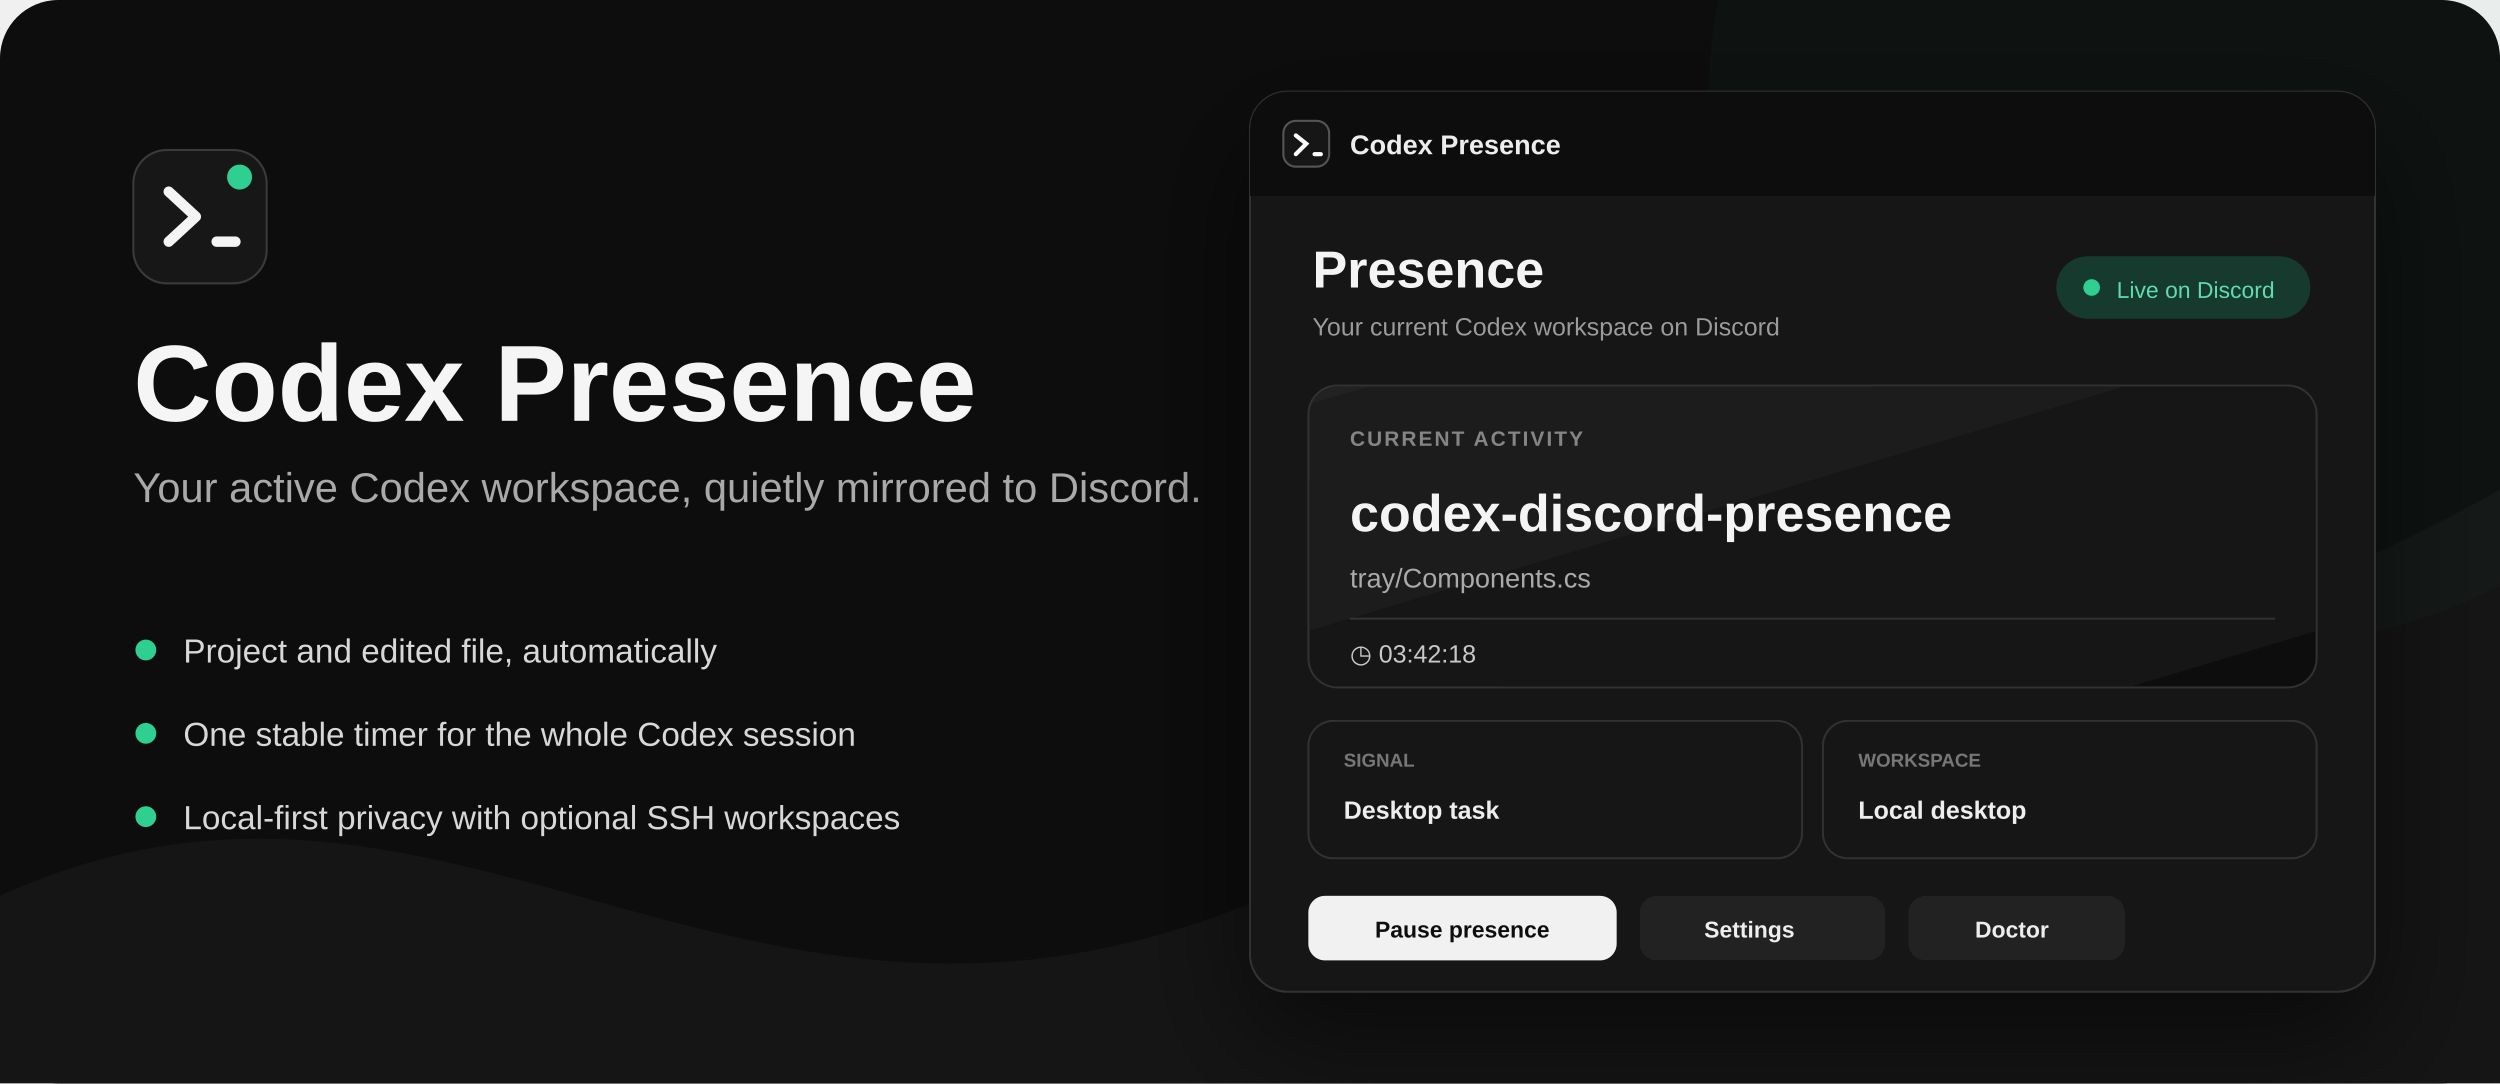
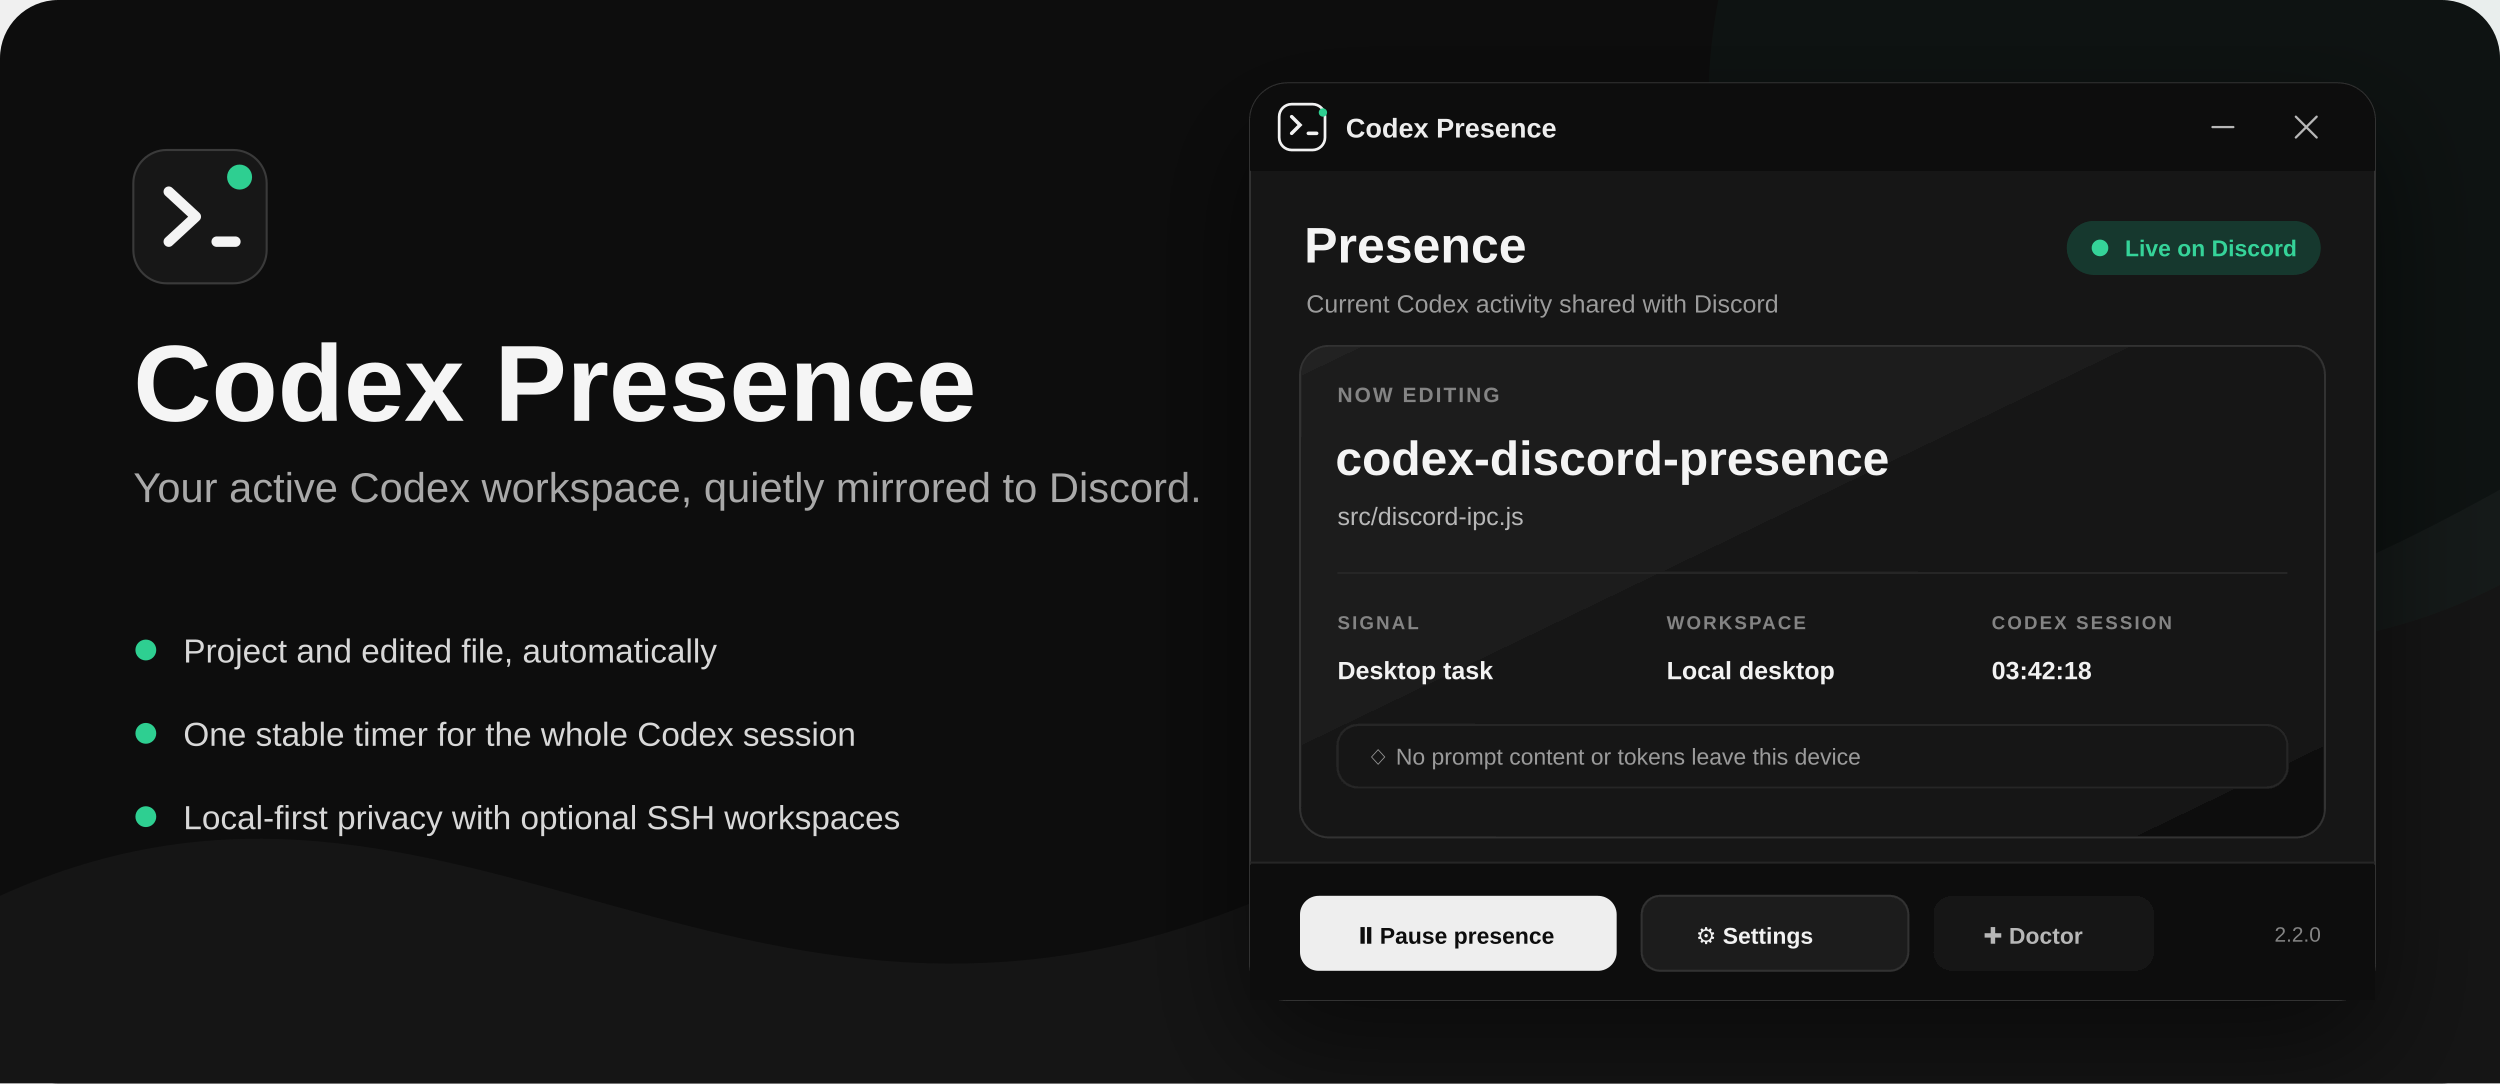
<svg xmlns="http://www.w3.org/2000/svg" viewBox="0 0 1200 520" role="img" aria-label="Codex Presence dark desktop dashboard">
  <defs>
    <filter id="shadow" x="-20%" y="-20%" width="140%" height="160%">
      <feDropShadow dx="0" dy="22" stdDeviation="28" flood-color="#000" flood-opacity=".55" />
    </filter>
    <linearGradient id="fade" x1="0" y1="0" x2="1" y2="1">
      <stop stop-color="#202020" />
      <stop offset="1" stop-color="#101010" />
    </linearGradient>
  </defs>
  <rect width="1200" height="520" rx="28" fill="#0d0d0d" />
  <path d="M0 430C220 330 360 545 620 425s350-62 580-190v285H0z" fill="#151515" />
  <circle cx="1080" cy="50" r="260" fill="#2ecf91" opacity=".035" />
  <g font-family="Segoe UI Variable,Segoe UI,Arial">
    <g transform="translate(64 72)">
      <rect width="64" height="64" rx="16" fill="#171717" stroke="#3a3a3a" />
      <path d="M17 20l13 12-13 12m23 0h9" fill="none" stroke="#f4f4f4" stroke-width="5" stroke-linecap="round" stroke-linejoin="round" />
      <circle cx="51" cy="13" r="6" fill="#2ecf91" />
    </g>
    <text x="64" y="202" fill="#f5f5f5" font-size="52" font-weight="700">Codex Presence</text>
    <text x="64" y="241" fill="#a9a9a9" font-size="20">Your active Codex workspace, quietly mirrored to Discord.</text>
    <g font-size="16">
      <circle cx="70" cy="312" r="5" fill="#2ecf91" />
      <text x="88" y="318" fill="#d8d8d8">Project and edited file, automatically</text>
      <circle cx="70" cy="352" r="5" fill="#2ecf91" />
      <text x="88" y="358" fill="#d8d8d8">One stable timer for the whole Codex session</text>
      <circle cx="70" cy="392" r="5" fill="#2ecf91" />
      <text x="88" y="398" fill="#d8d8d8">Local-first privacy with optional SSH workspaces</text>
    </g>
-     <g transform="translate(600 44)" filter="url(#shadow)">
-       <rect width="540" height="432" rx="18" fill="#121212" stroke="#333" />
-       <rect width="540" height="50" rx="18" fill="#0f0f0f" />
-       <rect y="32" width="540" height="18" fill="#0f0f0f" />
-       <rect x="16" y="14" width="22" height="22" rx="6" fill="#171717" stroke="#555" />
-       <path d="M22 21l5 4-5 5m9 0h3" fill="none" stroke="#fff" stroke-width="2" stroke-linecap="round" />
-       <text x="48" y="30" fill="#ededed" font-size="13" font-weight="600">Codex Presence</text>
-       <text x="30" y="94" fill="#f4f4f4" font-size="25" font-weight="700">Presence</text>
-       <text x="30" y="117" fill="#9b9b9b" font-size="12">Your current Codex workspace on Discord</text>
-       <rect x="387" y="79" width="122" height="30" rx="15" fill="#123a2d" />
-       <circle cx="404" cy="94" r="4" fill="#2ecf91" />
-       <text x="416" y="99" fill="#62dbae" font-size="11">Live on Discord</text>
-       <rect x="28" y="141" width="484" height="145" rx="14" fill="url(#fade)" stroke="#303030" />
-       <text x="48" y="170" fill="#858585" font-size="10" font-weight="700" letter-spacing="1">CURRENT ACTIVITY</text>
-       <text x="48" y="211" fill="#f4f4f4" font-size="25" font-weight="700">codex-discord-presence</text>
-       <text x="48" y="238" fill="#aaa" font-size="13">tray/Components.cs</text>
-       <line x1="48" y1="253" x2="492" y2="253" stroke="#303030" />
-       <text x="48" y="274" fill="#c9c9c9" font-size="12">◷  03:42:18</text>
-       <rect x="28" y="302" width="237" height="66" rx="12" fill="#181818" stroke="#303030" />
-       <text x="45" y="324" fill="#777" font-size="9" font-weight="700">SIGNAL</text>
-       <text x="45" y="349" fill="#eee" font-size="12" font-weight="600">Desktop task</text>
-       <rect x="275" y="302" width="237" height="66" rx="12" fill="#181818" stroke="#303030" />
-       <text x="292" y="324" fill="#777" font-size="9" font-weight="700">WORKSPACE</text>
-       <text x="292" y="349" fill="#eee" font-size="12" font-weight="600">Local desktop</text>
-       <rect x="28" y="386" width="148" height="31" rx="8" fill="#f1f1f1" />
-       <text x="60" y="406" fill="#111" font-size="11" font-weight="700">Pause presence</text>
-       <rect x="187" y="386" width="118" height="31" rx="8" fill="#202020" />
-       <text x="218" y="406" fill="#eee" font-size="11" font-weight="600">Settings</text>
-       <rect x="316" y="386" width="104" height="31" rx="8" fill="#202020" />
-       <text x="348" y="406" fill="#eee" font-size="11" font-weight="600">Doctor</text>
+     <g transform="translate(600 40)" filter="url(#shadow)">
+       <rect width="540" height="440" rx="18" fill="#121212" stroke="#303030" />
+       <rect width="540" height="42" rx="18" fill="#0d0d0d" />
+       <rect y="24" width="540" height="18" fill="#0d0d0d" />
+       <rect x="14" y="10" width="22" height="22" rx="6" fill="none" stroke="#f2f2f2" stroke-width="1.3" />
+       <path d="M20 16l4 4-4 4m8 0h4" fill="none" stroke="#f2f2f2" stroke-width="1.7" stroke-linecap="round" />
+       <circle cx="35" cy="14" r="2" fill="#2ecf91" />
+       <text x="46" y="26" fill="#ededed" font-size="13" font-weight="600">Codex Presence</text>
+       <g stroke="#b7b7b7" stroke-width="1.1" stroke-linecap="round">
+         <path d="M462 21h10" />
+         <path d="M502 16l10 10m0-10l-10 10" />
+       </g>
+       <text x="26" y="86" fill="#f4f4f4" font-size="24" font-weight="700">Presence</text>
+       <text x="27" y="110" fill="#9b9b9b" font-size="12">Current Codex activity shared with Discord</text>
+       <rect x="392" y="66" width="122" height="26" rx="13" fill="#14372d" />
+       <circle cx="408" cy="79" r="4" fill="#36d399" />
+       <text x="420" y="83" fill="#36d399" font-size="11" font-weight="700">Live on Discord</text>
+       <rect x="24" y="126" width="492" height="236" rx="14" fill="url(#fade)" stroke="#303030" />
+       <text x="42" y="153" fill="#848484" font-size="10" font-weight="700" letter-spacing="1">NOW EDITING</text>
+       <text x="41" y="188" fill="#f4f4f4" font-size="23" font-weight="700">codex-discord-presence</text>
+       <text x="42" y="212" fill="#b7b7b7" font-size="12">src/discord-ipc.js</text>
+       <line x1="42" y1="235" x2="498" y2="235" stroke="#262626" />
+       <g font-size="9" font-weight="700" letter-spacing="1" fill="#848484">
+         <text x="42" y="262">SIGNAL</text>
+         <text x="200" y="262">WORKSPACE</text>
+         <text x="356" y="262">CODEX SESSION</text>
+       </g>
+       <g font-size="12" font-weight="600" fill="#f2f2f2">
+         <text x="42" y="286">Desktop task</text>
+         <text x="200" y="286">Local desktop</text>
+         <text x="356" y="286">03:42:18</text>
+       </g>
+       <rect x="42" y="308" width="456" height="30" rx="10" fill="#181818" stroke="#262626" />
+       <text x="56" y="327" fill="#9b9b9b" font-size="11">◇  No prompt content or tokens leave this device</text>
+       <line x1="0" y1="374" x2="540" y2="374" stroke="#262626" />
+       <rect y="375" width="540" height="65" fill="#0d0d0d" />
+       <rect x="24" y="390" width="152" height="36" rx="9" fill="#eee" />
+       <text x="52" y="413" fill="#0e0e0e" font-size="11" font-weight="700">Ⅱ   Pause presence</text>
+       <rect x="188" y="390" width="128" height="36" rx="9" fill="#1f1f1f" stroke="#303030" />
+       <text x="214" y="413" fill="#f2f2f2" font-size="11" font-weight="700">⚙   Settings</text>
+       <rect x="328" y="390" width="106" height="36" rx="9" fill="#141414" />
+       <text x="352" y="413" fill="#b7b7b7" font-size="11" font-weight="700">✚   Doctor</text>
+       <text x="514" y="412" fill="#848484" font-size="10" text-anchor="end">2.2.0</text>
    </g>
  </g>
</svg>
